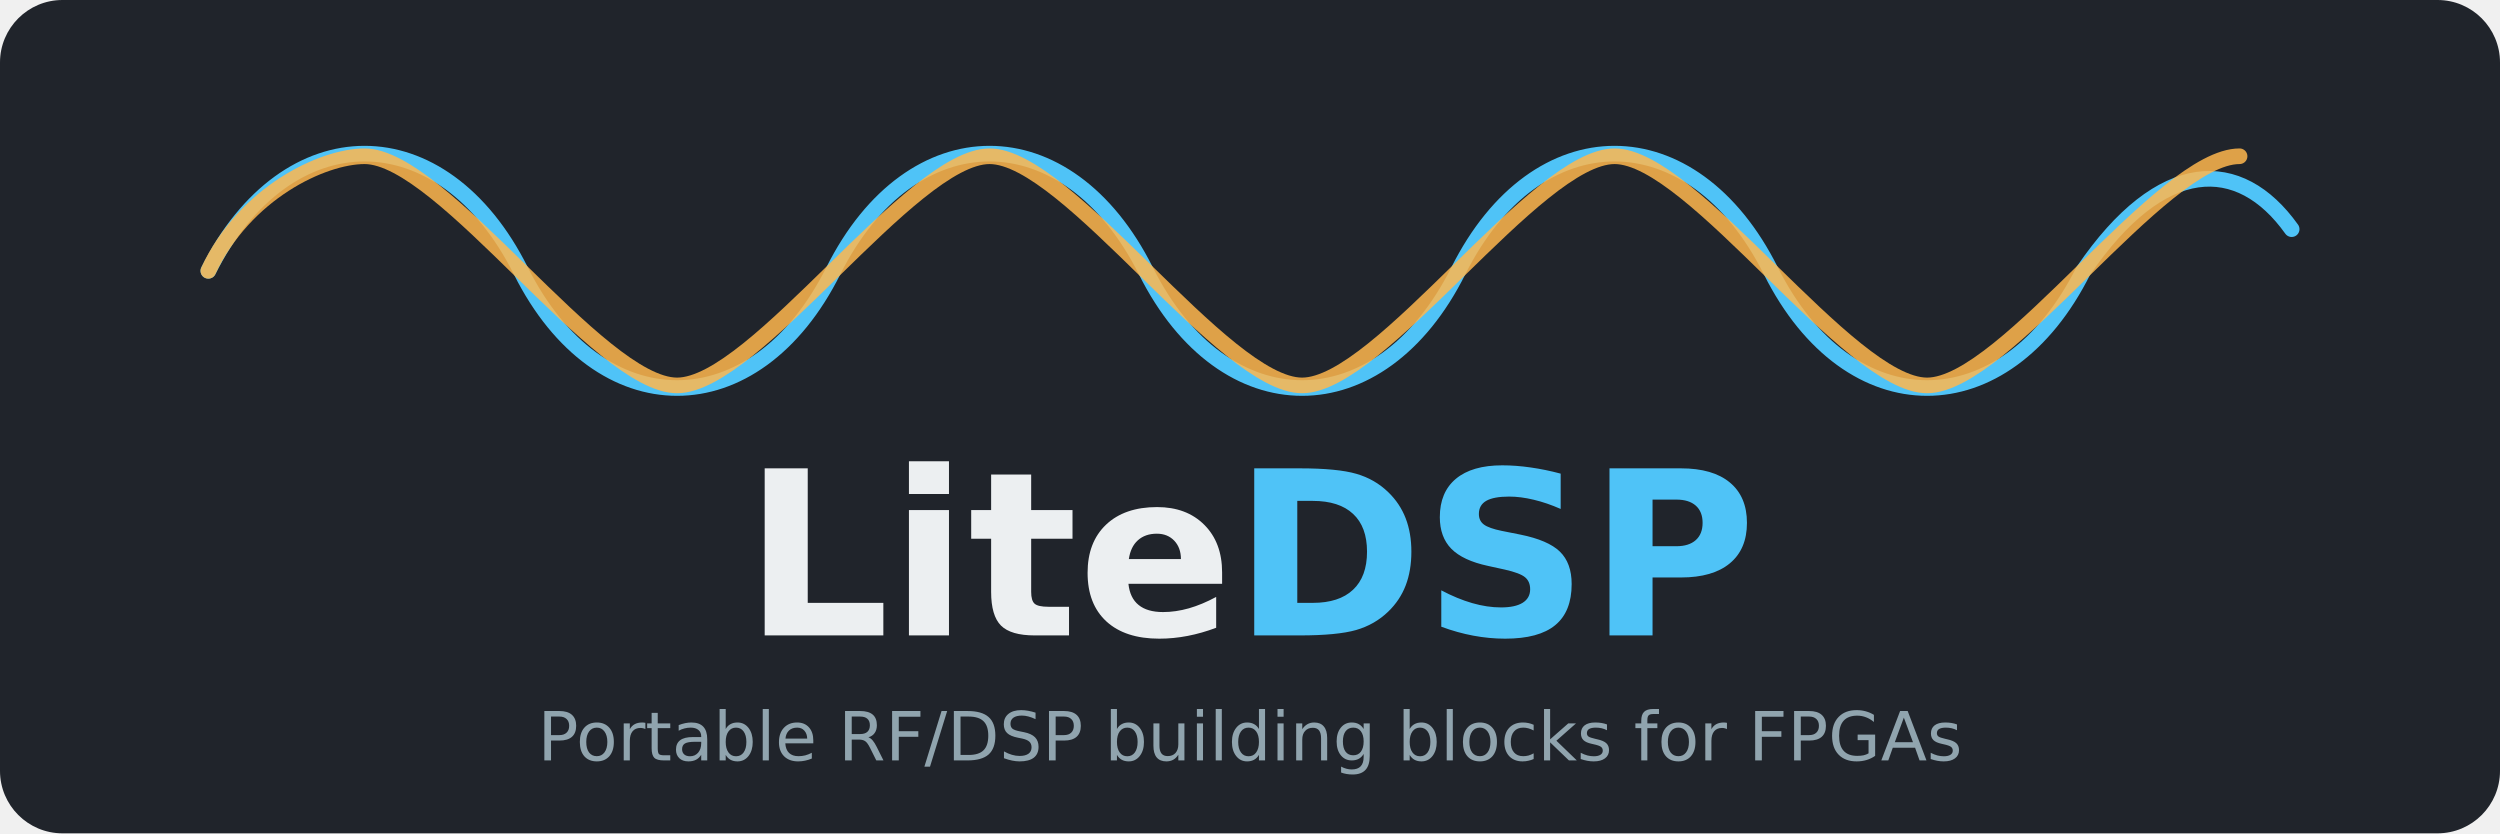
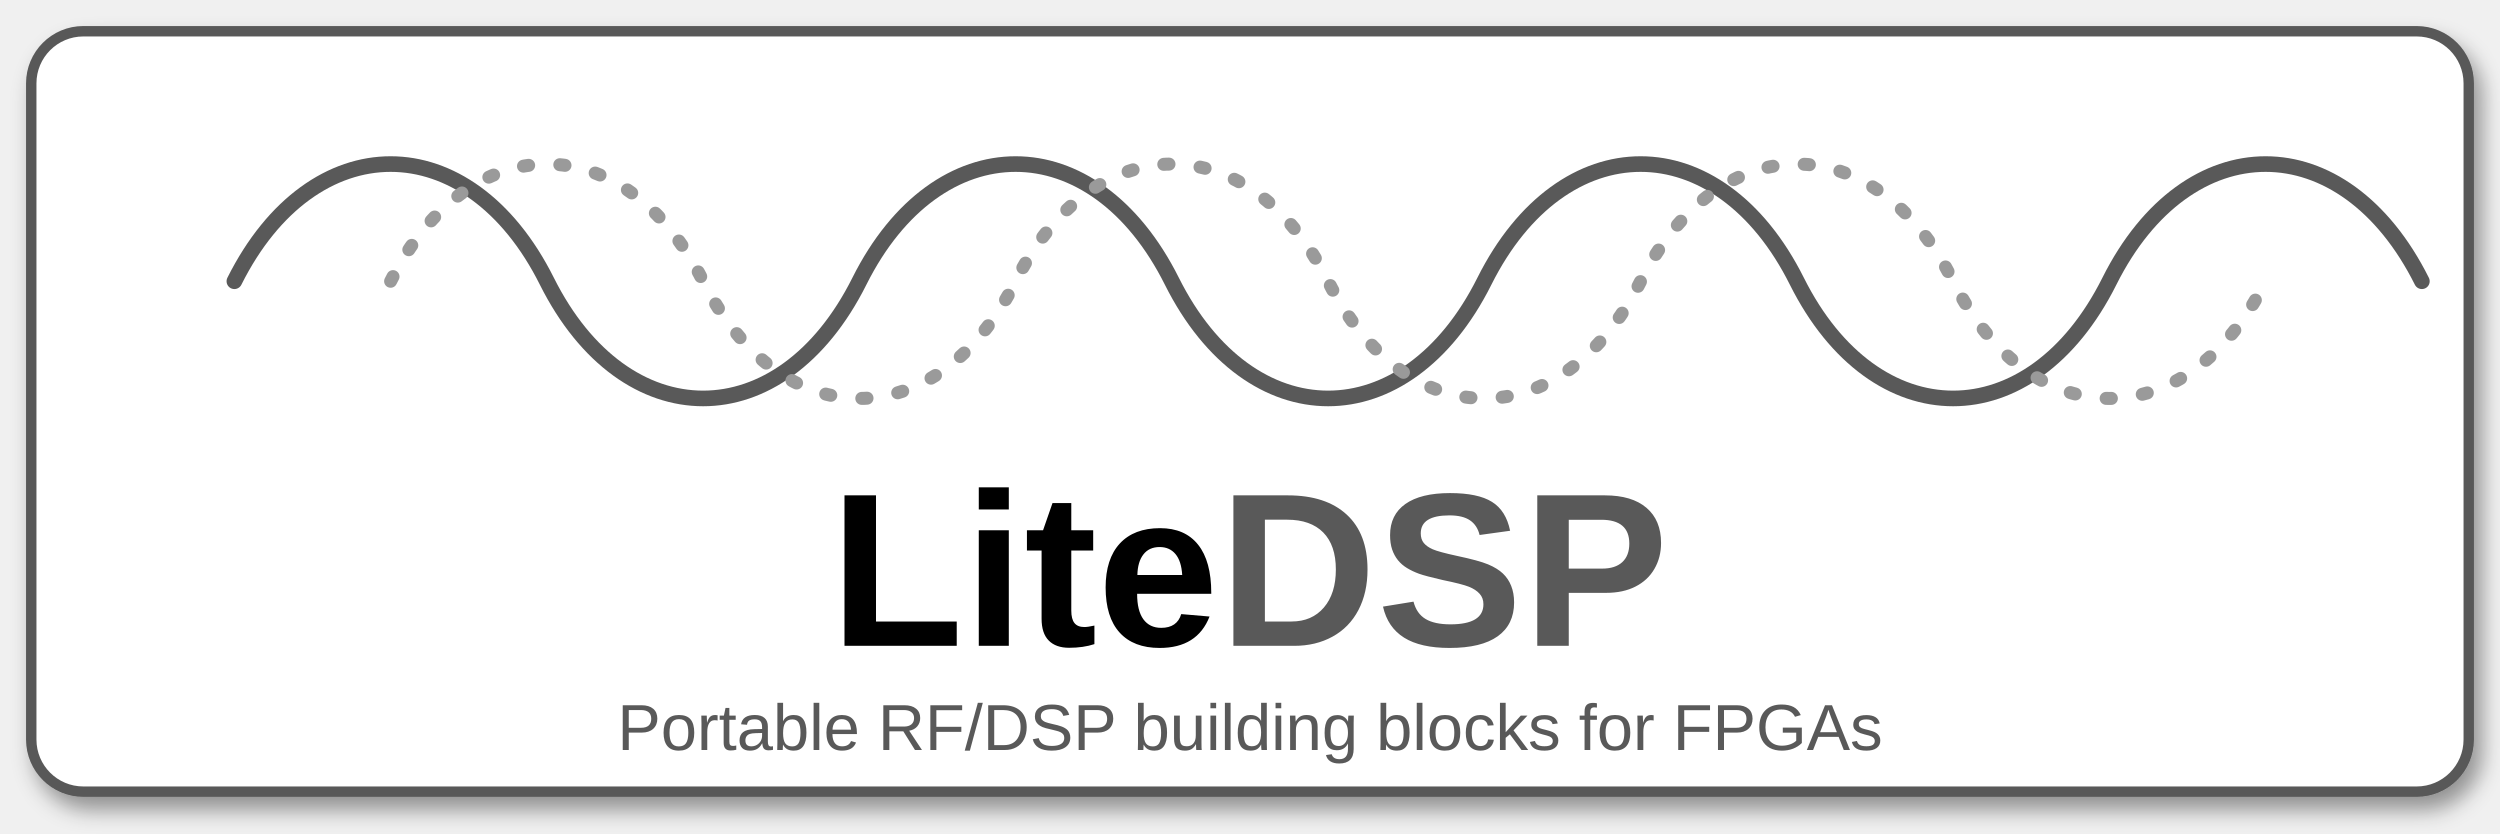
- <svg xmlns="http://www.w3.org/2000/svg" width="480" height="160" viewBox="0 0 480 160">
-   <rect width="480" height="160" rx="12" fill="#20242b" />
-   <g fill="none" stroke-width="3" stroke-linecap="round">
-     <path stroke="#4fc3f7" d="M 40 52       C 55 22, 85 22, 100 52 S 145 82, 160 52 S 205 22, 220 52 S 265 82, 280 52       S 325 22, 340 52 S 385 82, 400 52 C 415 30, 430 30, 440 44" />
-     <path stroke="#ffb74d" opacity="0.85" d="M 40 52       C 47 37, 62 30, 70 30 C 85 30, 115 74, 130 74 S 175 30, 190 30 S 235 74, 250 74       S 295 30, 310 30 S 355 74, 370 74 S 415 30, 430 30" />
+ <svg xmlns="http://www.w3.org/2000/svg" width="480" height="160" viewBox="0 0 480 160" font-family="Arial, Helvetica, sans-serif">
+   <defs>
+     <filter id="shadow" x="-20%" y="-20%" width="140%" height="140%">
+       <feGaussianBlur in="SourceAlpha" stdDeviation="2" />
+       <feComponentTransfer>
+         <feFuncA type="linear" slope="0.4" />
+       </feComponentTransfer>
+       <feOffset dx="1.5" dy="2.5" result="shadow" />
+       <feMerge>
+         <feMergeNode in="shadow" />
+         <feMergeNode in="SourceGraphic" />
+       </feMerge>
+     </filter>
+   </defs>
+   <rect x="6" y="6" width="468" height="146" rx="10" fill="#ffffff" stroke="#595959" stroke-width="2" filter="url(#shadow)" />
+   <g fill="none" stroke-linecap="round">
+     <path stroke="#595959" stroke-width="3" d="M 45 54       C 60 24, 90 24, 105 54 S 150 84, 165 54 S 210 24, 225 54 S 270 84, 285 54       S 330 24, 345 54 S 390 84, 405 54 S 450 24, 465 54" />
+     <path stroke="#9a9a9a" stroke-width="2.5" stroke-dasharray="1,6" d="M 75 54       C 90 24, 120 24, 135 54 S 180 84, 195 54 S 240 24, 255 54 S 300 84, 315 54       S 360 24, 375 54 S 420 84, 435 54" />
  </g>
-   <text x="50%" y="122" text-anchor="middle" font-family="Verdana, DejaVu Sans, sans-serif" font-size="44" font-weight="bold" fill="#eceff1">Lite<tspan fill="#4fc3f7">DSP</tspan>
-   </text>
-   <text x="50%" y="146" text-anchor="middle" font-family="Verdana, DejaVu Sans, sans-serif" font-size="13" fill="#90a4ae">Portable RF/DSP building blocks for FPGAs</text>
+   <text x="234" y="124" text-anchor="end" font-size="42" font-weight="bold" fill="#000000">Lite</text>
+   <text x="234" y="124" text-anchor="start" font-size="42" font-weight="bold" fill="#595959">DSP</text>
+   <text x="240" y="144" text-anchor="middle" font-size="12.5" fill="#595959">Portable RF/DSP building blocks for FPGAs</text>
</svg>
